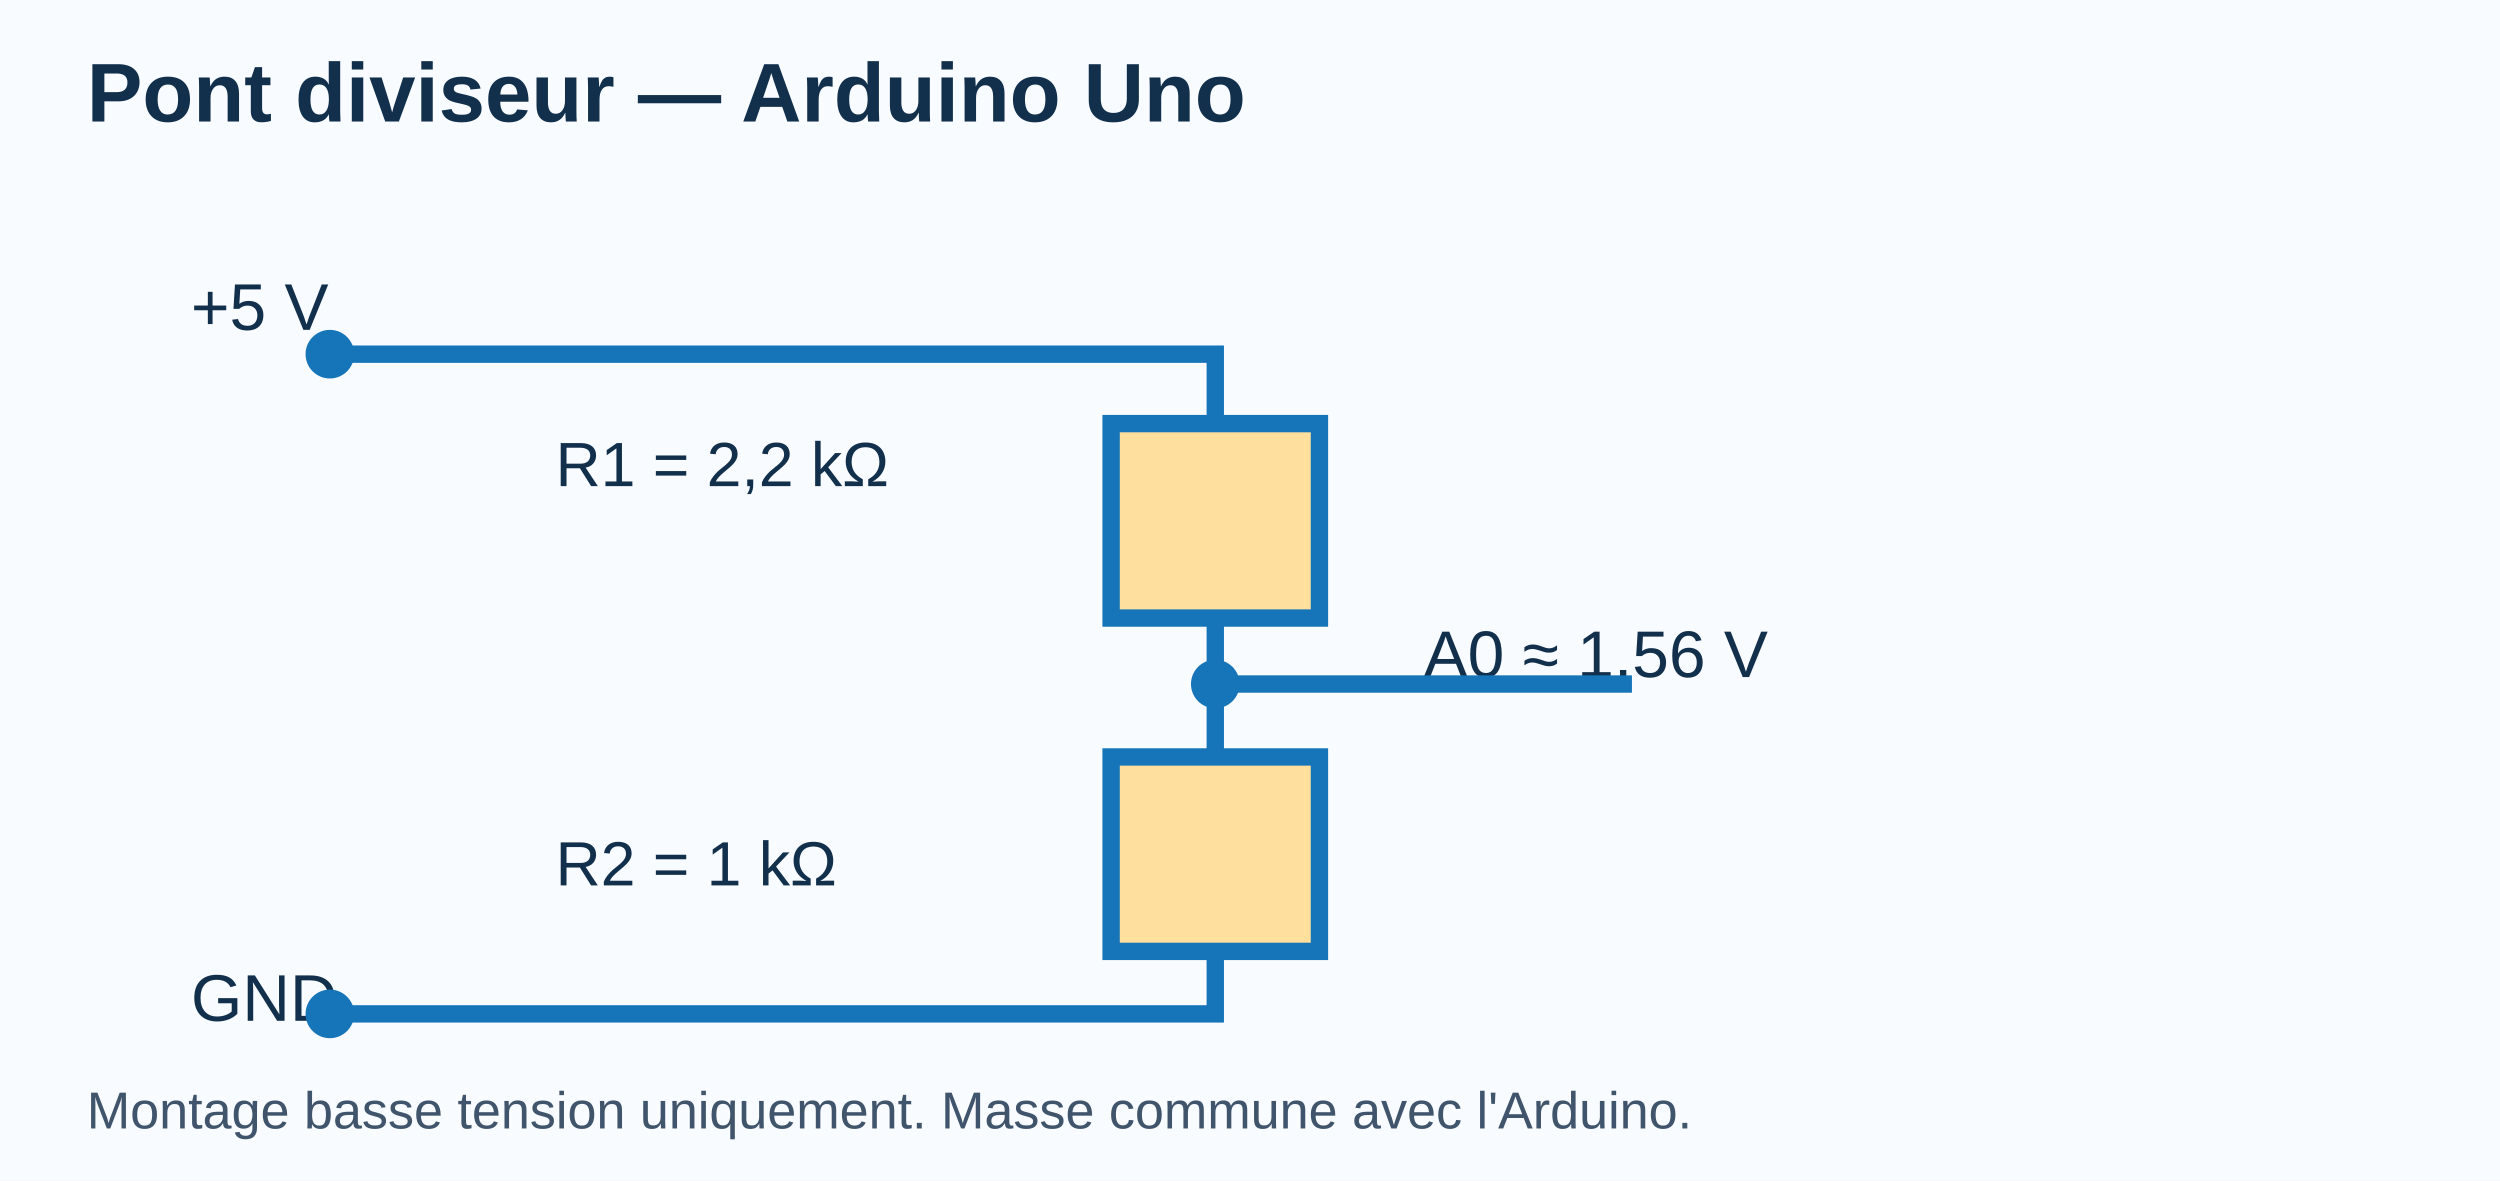
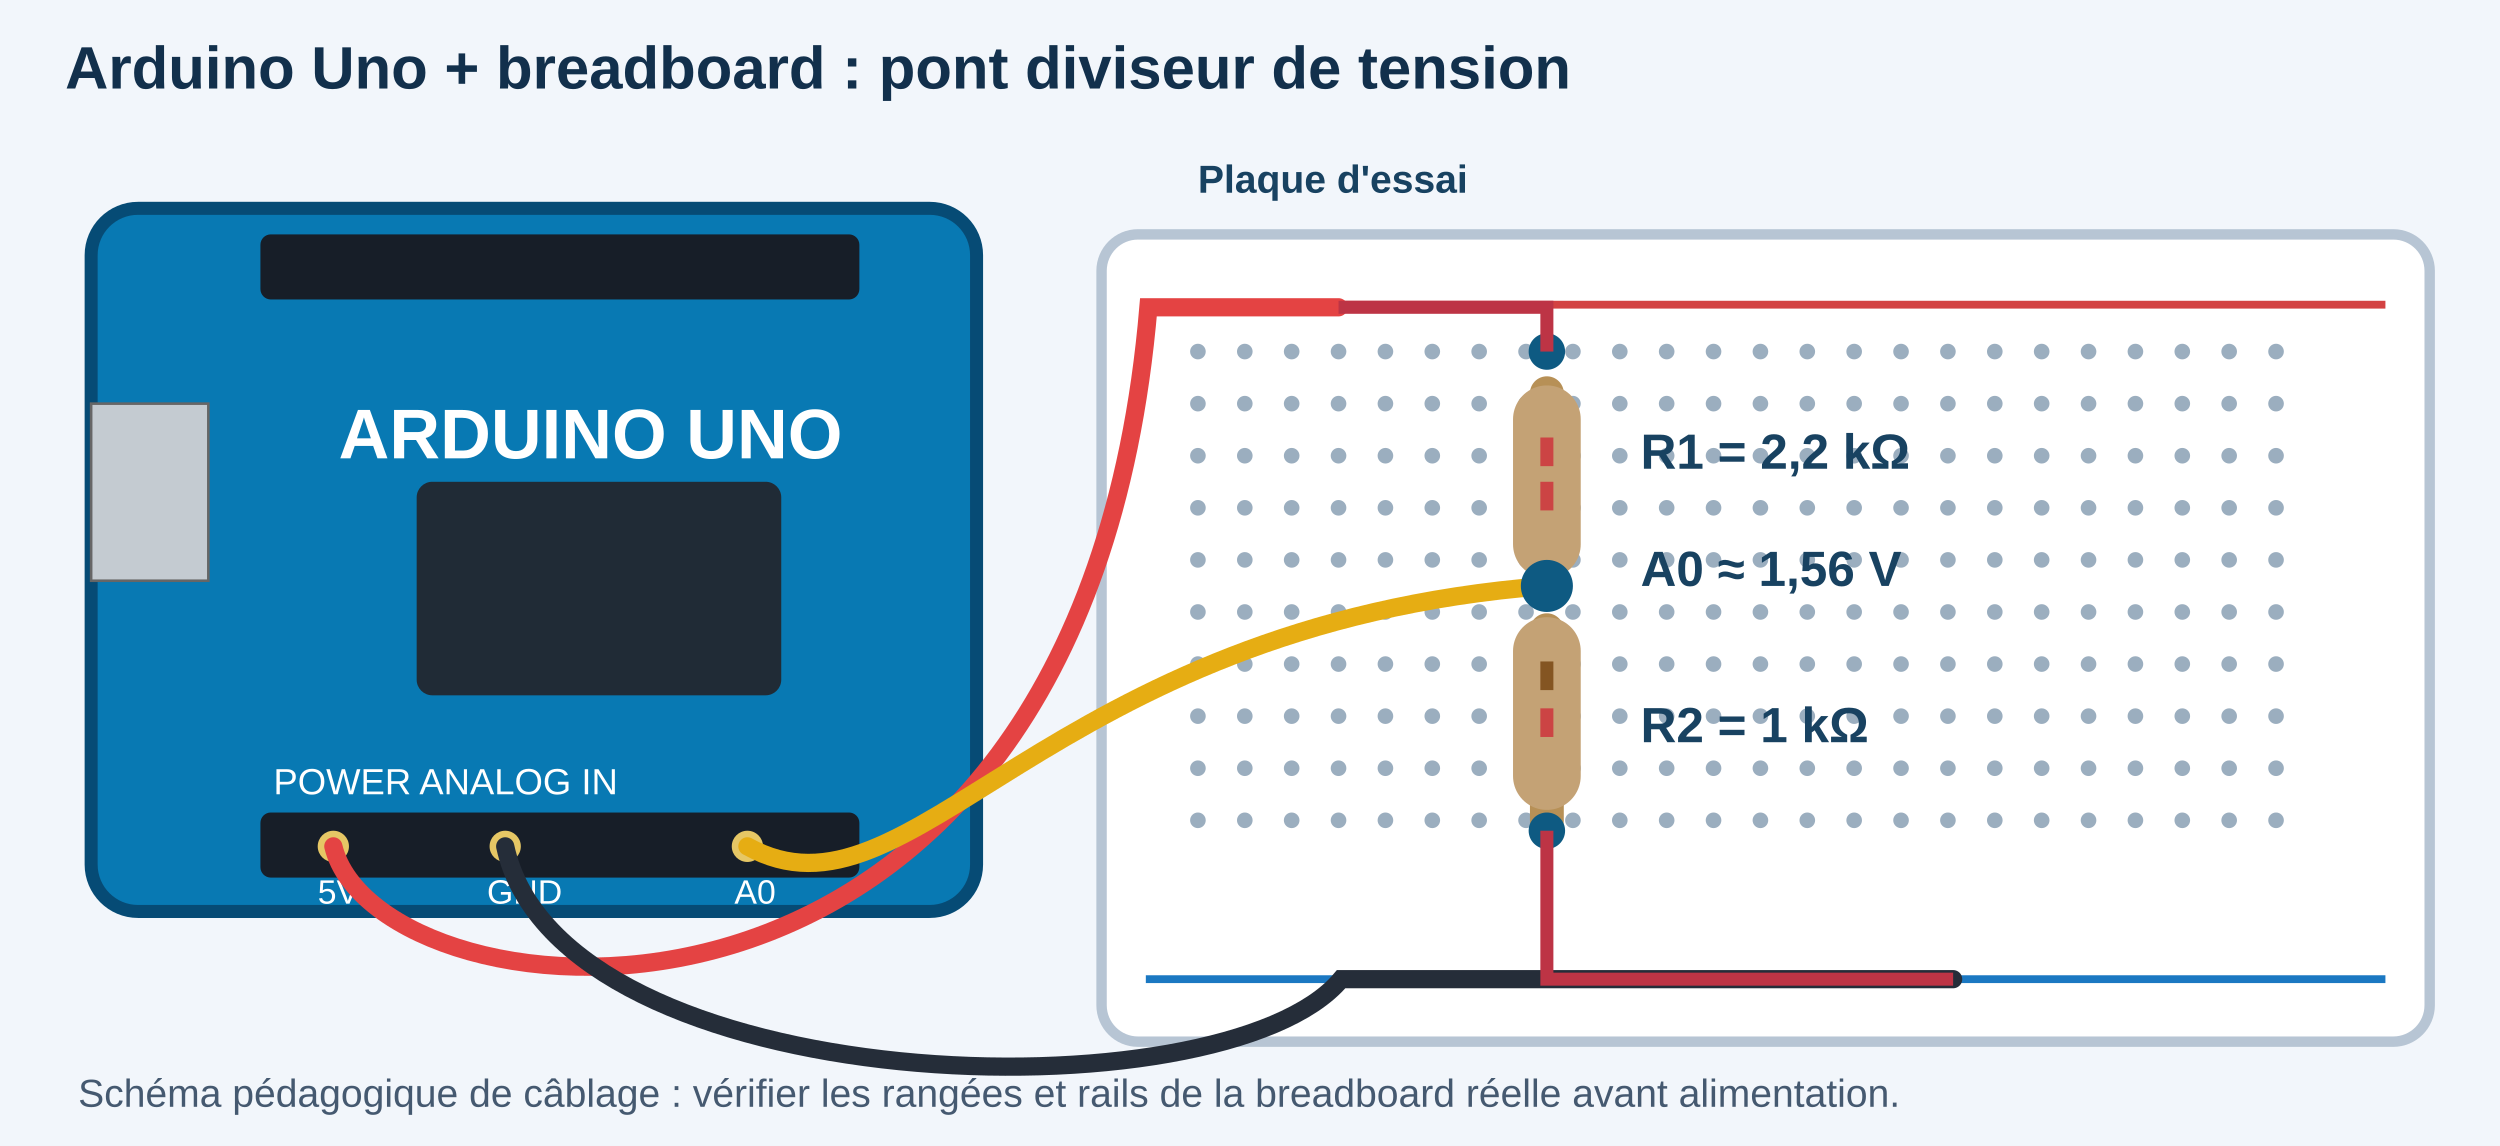
- <svg xmlns="http://www.w3.org/2000/svg" viewBox="0 0 720 340" role="img" aria-label="Pont diviseur de tension">
-   <rect width="720" height="340" fill="#f8fbff" />
-   <g font-family="Arial,sans-serif" fill="#12304c">
-     <text x="25" y="35" font-size="24" font-weight="bold">Pont diviseur — Arduino Uno</text>
-     <text x="55" y="95" font-size="19">+5 V</text>
-     <text x="55" y="294" font-size="19">GND</text>
-     <text x="410" y="195" font-size="19">A0 ≈ 1,56 V</text>
-     <text x="160" y="140" font-size="18">R1 = 2,2 kΩ</text>
-     <text x="160" y="255" font-size="18">R2 = 1 kΩ</text>
-   </g>
-   <g stroke="#1674b8" stroke-width="5" fill="none">
-     <path d="M95 102 H350 V122 M350 178 V197 H470 M350 197 V218 M350 274 V292 H95" />
-     <path d="M320 122 H380 V178 H320 Z M320 218 H380 V274 H320 Z" fill="#ffdf9e" />
-   </g>
-   <g fill="#1674b8">
-     <circle cx="350" cy="197" r="7" />
-     <circle cx="95" cy="102" r="7" />
-     <circle cx="95" cy="292" r="7" />
-   </g>
-   <text x="25" y="325" font-family="Arial,sans-serif" font-size="15" fill="#40546b">Montage basse tension uniquement. Masse commune avec l'Arduino.</text>
+ <svg xmlns="http://www.w3.org/2000/svg" viewBox="0 0 960 440">
+   <rect width="960" height="440" fill="#f2f6fb" />
+   <text x="25" y="34" font-family="Arial" font-size="23" fill="#12304c" font-weight="bold">Arduino Uno + breadboard : pont diviseur de tension</text>
+   <g transform="translate(35 80)">
+     <rect width="340" height="270" rx="18" fill="#0879b3" stroke="#064b75" stroke-width="5" />
+     <rect x="0" y="75" width="45" height="68" fill="#c4cbd1" stroke="#666" />
+     <rect x="125" y="105" width="140" height="82" rx="6" fill="#202b36" />
+     <rect x="65" y="10" width="230" height="25" rx="4" fill="#171e28" />
+     <rect x="65" y="232" width="230" height="25" rx="4" fill="#171e28" />
+     <g font-family="Arial" fill="white">
+       <text x="95" y="96" font-size="27" font-weight="bold">ARDUINO UNO</text>
+       <text x="70" y="225" font-size="14">POWER     ANALOG IN</text>
+       <text x="87" y="267" font-size="13">5V</text>
+       <text x="152" y="267" font-size="13">GND</text>
+       <text x="247" y="267" font-size="13">A0</text>
+     </g>
+     <circle cx="93" cy="245" r="6" fill="#e6c765" />
+     <circle cx="159" cy="245" r="6" fill="#e6c765" />
+     <circle cx="252" cy="245" r="6" fill="#e6c765" />
+   </g>
+   <rect x="423" y="90" width="510" height="310" rx="14" fill="white" stroke="#b7c5d4" stroke-width="4" />
+   <path d="M440 117 H916" stroke="#d34242" stroke-width="3" />
+   <path d="M440 376 H916" stroke="#1b78c2" stroke-width="3" />
+   <circle cx="460" cy="135" r="3" fill="#9baebf" />
+   <circle cx="460" cy="155" r="3" fill="#9baebf" />
+   <circle cx="460" cy="175" r="3" fill="#9baebf" />
+   <circle cx="460" cy="195" r="3" fill="#9baebf" />
+   <circle cx="460" cy="215" r="3" fill="#9baebf" />
+   <circle cx="460" cy="235" r="3" fill="#9baebf" />
+   <circle cx="460" cy="255" r="3" fill="#9baebf" />
+   <circle cx="460" cy="275" r="3" fill="#9baebf" />
+   <circle cx="460" cy="295" r="3" fill="#9baebf" />
+   <circle cx="460" cy="315" r="3" fill="#9baebf" />
+   <circle cx="478" cy="135" r="3" fill="#9baebf" />
+   <circle cx="478" cy="155" r="3" fill="#9baebf" />
+   <circle cx="478" cy="175" r="3" fill="#9baebf" />
+   <circle cx="478" cy="195" r="3" fill="#9baebf" />
+   <circle cx="478" cy="215" r="3" fill="#9baebf" />
+   <circle cx="478" cy="235" r="3" fill="#9baebf" />
+   <circle cx="478" cy="255" r="3" fill="#9baebf" />
+   <circle cx="478" cy="275" r="3" fill="#9baebf" />
+   <circle cx="478" cy="295" r="3" fill="#9baebf" />
+   <circle cx="478" cy="315" r="3" fill="#9baebf" />
+   <circle cx="496" cy="135" r="3" fill="#9baebf" />
+   <circle cx="496" cy="155" r="3" fill="#9baebf" />
+   <circle cx="496" cy="175" r="3" fill="#9baebf" />
+   <circle cx="496" cy="195" r="3" fill="#9baebf" />
+   <circle cx="496" cy="215" r="3" fill="#9baebf" />
+   <circle cx="496" cy="235" r="3" fill="#9baebf" />
+   <circle cx="496" cy="255" r="3" fill="#9baebf" />
+   <circle cx="496" cy="275" r="3" fill="#9baebf" />
+   <circle cx="496" cy="295" r="3" fill="#9baebf" />
+   <circle cx="496" cy="315" r="3" fill="#9baebf" />
+   <circle cx="514" cy="135" r="3" fill="#9baebf" />
+   <circle cx="514" cy="155" r="3" fill="#9baebf" />
+   <circle cx="514" cy="175" r="3" fill="#9baebf" />
+   <circle cx="514" cy="195" r="3" fill="#9baebf" />
+   <circle cx="514" cy="215" r="3" fill="#9baebf" />
+   <circle cx="514" cy="235" r="3" fill="#9baebf" />
+   <circle cx="514" cy="255" r="3" fill="#9baebf" />
+   <circle cx="514" cy="275" r="3" fill="#9baebf" />
+   <circle cx="514" cy="295" r="3" fill="#9baebf" />
+   <circle cx="514" cy="315" r="3" fill="#9baebf" />
+   <circle cx="532" cy="135" r="3" fill="#9baebf" />
+   <circle cx="532" cy="155" r="3" fill="#9baebf" />
+   <circle cx="532" cy="175" r="3" fill="#9baebf" />
+   <circle cx="532" cy="195" r="3" fill="#9baebf" />
+   <circle cx="532" cy="215" r="3" fill="#9baebf" />
+   <circle cx="532" cy="235" r="3" fill="#9baebf" />
+   <circle cx="532" cy="255" r="3" fill="#9baebf" />
+   <circle cx="532" cy="275" r="3" fill="#9baebf" />
+   <circle cx="532" cy="295" r="3" fill="#9baebf" />
+   <circle cx="532" cy="315" r="3" fill="#9baebf" />
+   <circle cx="550" cy="135" r="3" fill="#9baebf" />
+   <circle cx="550" cy="155" r="3" fill="#9baebf" />
+   <circle cx="550" cy="175" r="3" fill="#9baebf" />
+   <circle cx="550" cy="195" r="3" fill="#9baebf" />
+   <circle cx="550" cy="215" r="3" fill="#9baebf" />
+   <circle cx="550" cy="235" r="3" fill="#9baebf" />
+   <circle cx="550" cy="255" r="3" fill="#9baebf" />
+   <circle cx="550" cy="275" r="3" fill="#9baebf" />
+   <circle cx="550" cy="295" r="3" fill="#9baebf" />
+   <circle cx="550" cy="315" r="3" fill="#9baebf" />
+   <circle cx="568" cy="135" r="3" fill="#9baebf" />
+   <circle cx="568" cy="155" r="3" fill="#9baebf" />
+   <circle cx="568" cy="175" r="3" fill="#9baebf" />
+   <circle cx="568" cy="195" r="3" fill="#9baebf" />
+   <circle cx="568" cy="215" r="3" fill="#9baebf" />
+   <circle cx="568" cy="235" r="3" fill="#9baebf" />
+   <circle cx="568" cy="255" r="3" fill="#9baebf" />
+   <circle cx="568" cy="275" r="3" fill="#9baebf" />
+   <circle cx="568" cy="295" r="3" fill="#9baebf" />
+   <circle cx="568" cy="315" r="3" fill="#9baebf" />
+   <circle cx="586" cy="135" r="3" fill="#9baebf" />
+   <circle cx="586" cy="155" r="3" fill="#9baebf" />
+   <circle cx="586" cy="175" r="3" fill="#9baebf" />
+   <circle cx="586" cy="195" r="3" fill="#9baebf" />
+   <circle cx="586" cy="215" r="3" fill="#9baebf" />
+   <circle cx="586" cy="235" r="3" fill="#9baebf" />
+   <circle cx="586" cy="255" r="3" fill="#9baebf" />
+   <circle cx="586" cy="275" r="3" fill="#9baebf" />
+   <circle cx="586" cy="295" r="3" fill="#9baebf" />
+   <circle cx="586" cy="315" r="3" fill="#9baebf" />
+   <circle cx="604" cy="135" r="3" fill="#9baebf" />
+   <circle cx="604" cy="155" r="3" fill="#9baebf" />
+   <circle cx="604" cy="175" r="3" fill="#9baebf" />
+   <circle cx="604" cy="195" r="3" fill="#9baebf" />
+   <circle cx="604" cy="215" r="3" fill="#9baebf" />
+   <circle cx="604" cy="235" r="3" fill="#9baebf" />
+   <circle cx="604" cy="255" r="3" fill="#9baebf" />
+   <circle cx="604" cy="275" r="3" fill="#9baebf" />
+   <circle cx="604" cy="295" r="3" fill="#9baebf" />
+   <circle cx="604" cy="315" r="3" fill="#9baebf" />
+   <circle cx="622" cy="135" r="3" fill="#9baebf" />
+   <circle cx="622" cy="155" r="3" fill="#9baebf" />
+   <circle cx="622" cy="175" r="3" fill="#9baebf" />
+   <circle cx="622" cy="195" r="3" fill="#9baebf" />
+   <circle cx="622" cy="215" r="3" fill="#9baebf" />
+   <circle cx="622" cy="235" r="3" fill="#9baebf" />
+   <circle cx="622" cy="255" r="3" fill="#9baebf" />
+   <circle cx="622" cy="275" r="3" fill="#9baebf" />
+   <circle cx="622" cy="295" r="3" fill="#9baebf" />
+   <circle cx="622" cy="315" r="3" fill="#9baebf" />
+   <circle cx="640" cy="135" r="3" fill="#9baebf" />
+   <circle cx="640" cy="155" r="3" fill="#9baebf" />
+   <circle cx="640" cy="175" r="3" fill="#9baebf" />
+   <circle cx="640" cy="195" r="3" fill="#9baebf" />
+   <circle cx="640" cy="215" r="3" fill="#9baebf" />
+   <circle cx="640" cy="235" r="3" fill="#9baebf" />
+   <circle cx="640" cy="255" r="3" fill="#9baebf" />
+   <circle cx="640" cy="275" r="3" fill="#9baebf" />
+   <circle cx="640" cy="295" r="3" fill="#9baebf" />
+   <circle cx="640" cy="315" r="3" fill="#9baebf" />
+   <circle cx="658" cy="135" r="3" fill="#9baebf" />
+   <circle cx="658" cy="155" r="3" fill="#9baebf" />
+   <circle cx="658" cy="175" r="3" fill="#9baebf" />
+   <circle cx="658" cy="195" r="3" fill="#9baebf" />
+   <circle cx="658" cy="215" r="3" fill="#9baebf" />
+   <circle cx="658" cy="235" r="3" fill="#9baebf" />
+   <circle cx="658" cy="255" r="3" fill="#9baebf" />
+   <circle cx="658" cy="275" r="3" fill="#9baebf" />
+   <circle cx="658" cy="295" r="3" fill="#9baebf" />
+   <circle cx="658" cy="315" r="3" fill="#9baebf" />
+   <circle cx="676" cy="135" r="3" fill="#9baebf" />
+   <circle cx="676" cy="155" r="3" fill="#9baebf" />
+   <circle cx="676" cy="175" r="3" fill="#9baebf" />
+   <circle cx="676" cy="195" r="3" fill="#9baebf" />
+   <circle cx="676" cy="215" r="3" fill="#9baebf" />
+   <circle cx="676" cy="235" r="3" fill="#9baebf" />
+   <circle cx="676" cy="255" r="3" fill="#9baebf" />
+   <circle cx="676" cy="275" r="3" fill="#9baebf" />
+   <circle cx="676" cy="295" r="3" fill="#9baebf" />
+   <circle cx="676" cy="315" r="3" fill="#9baebf" />
+   <circle cx="694" cy="135" r="3" fill="#9baebf" />
+   <circle cx="694" cy="155" r="3" fill="#9baebf" />
+   <circle cx="694" cy="175" r="3" fill="#9baebf" />
+   <circle cx="694" cy="195" r="3" fill="#9baebf" />
+   <circle cx="694" cy="215" r="3" fill="#9baebf" />
+   <circle cx="694" cy="235" r="3" fill="#9baebf" />
+   <circle cx="694" cy="255" r="3" fill="#9baebf" />
+   <circle cx="694" cy="275" r="3" fill="#9baebf" />
+   <circle cx="694" cy="295" r="3" fill="#9baebf" />
+   <circle cx="694" cy="315" r="3" fill="#9baebf" />
+   <circle cx="712" cy="135" r="3" fill="#9baebf" />
+   <circle cx="712" cy="155" r="3" fill="#9baebf" />
+   <circle cx="712" cy="175" r="3" fill="#9baebf" />
+   <circle cx="712" cy="195" r="3" fill="#9baebf" />
+   <circle cx="712" cy="215" r="3" fill="#9baebf" />
+   <circle cx="712" cy="235" r="3" fill="#9baebf" />
+   <circle cx="712" cy="255" r="3" fill="#9baebf" />
+   <circle cx="712" cy="275" r="3" fill="#9baebf" />
+   <circle cx="712" cy="295" r="3" fill="#9baebf" />
+   <circle cx="712" cy="315" r="3" fill="#9baebf" />
+   <circle cx="730" cy="135" r="3" fill="#9baebf" />
+   <circle cx="730" cy="155" r="3" fill="#9baebf" />
+   <circle cx="730" cy="175" r="3" fill="#9baebf" />
+   <circle cx="730" cy="195" r="3" fill="#9baebf" />
+   <circle cx="730" cy="215" r="3" fill="#9baebf" />
+   <circle cx="730" cy="235" r="3" fill="#9baebf" />
+   <circle cx="730" cy="255" r="3" fill="#9baebf" />
+   <circle cx="730" cy="275" r="3" fill="#9baebf" />
+   <circle cx="730" cy="295" r="3" fill="#9baebf" />
+   <circle cx="730" cy="315" r="3" fill="#9baebf" />
+   <circle cx="748" cy="135" r="3" fill="#9baebf" />
+   <circle cx="748" cy="155" r="3" fill="#9baebf" />
+   <circle cx="748" cy="175" r="3" fill="#9baebf" />
+   <circle cx="748" cy="195" r="3" fill="#9baebf" />
+   <circle cx="748" cy="215" r="3" fill="#9baebf" />
+   <circle cx="748" cy="235" r="3" fill="#9baebf" />
+   <circle cx="748" cy="255" r="3" fill="#9baebf" />
+   <circle cx="748" cy="275" r="3" fill="#9baebf" />
+   <circle cx="748" cy="295" r="3" fill="#9baebf" />
+   <circle cx="748" cy="315" r="3" fill="#9baebf" />
+   <circle cx="766" cy="135" r="3" fill="#9baebf" />
+   <circle cx="766" cy="155" r="3" fill="#9baebf" />
+   <circle cx="766" cy="175" r="3" fill="#9baebf" />
+   <circle cx="766" cy="195" r="3" fill="#9baebf" />
+   <circle cx="766" cy="215" r="3" fill="#9baebf" />
+   <circle cx="766" cy="235" r="3" fill="#9baebf" />
+   <circle cx="766" cy="255" r="3" fill="#9baebf" />
+   <circle cx="766" cy="275" r="3" fill="#9baebf" />
+   <circle cx="766" cy="295" r="3" fill="#9baebf" />
+   <circle cx="766" cy="315" r="3" fill="#9baebf" />
+   <circle cx="784" cy="135" r="3" fill="#9baebf" />
+   <circle cx="784" cy="155" r="3" fill="#9baebf" />
+   <circle cx="784" cy="175" r="3" fill="#9baebf" />
+   <circle cx="784" cy="195" r="3" fill="#9baebf" />
+   <circle cx="784" cy="215" r="3" fill="#9baebf" />
+   <circle cx="784" cy="235" r="3" fill="#9baebf" />
+   <circle cx="784" cy="255" r="3" fill="#9baebf" />
+   <circle cx="784" cy="275" r="3" fill="#9baebf" />
+   <circle cx="784" cy="295" r="3" fill="#9baebf" />
+   <circle cx="784" cy="315" r="3" fill="#9baebf" />
+   <circle cx="802" cy="135" r="3" fill="#9baebf" />
+   <circle cx="802" cy="155" r="3" fill="#9baebf" />
+   <circle cx="802" cy="175" r="3" fill="#9baebf" />
+   <circle cx="802" cy="195" r="3" fill="#9baebf" />
+   <circle cx="802" cy="215" r="3" fill="#9baebf" />
+   <circle cx="802" cy="235" r="3" fill="#9baebf" />
+   <circle cx="802" cy="255" r="3" fill="#9baebf" />
+   <circle cx="802" cy="275" r="3" fill="#9baebf" />
+   <circle cx="802" cy="295" r="3" fill="#9baebf" />
+   <circle cx="802" cy="315" r="3" fill="#9baebf" />
+   <circle cx="820" cy="135" r="3" fill="#9baebf" />
+   <circle cx="820" cy="155" r="3" fill="#9baebf" />
+   <circle cx="820" cy="175" r="3" fill="#9baebf" />
+   <circle cx="820" cy="195" r="3" fill="#9baebf" />
+   <circle cx="820" cy="215" r="3" fill="#9baebf" />
+   <circle cx="820" cy="235" r="3" fill="#9baebf" />
+   <circle cx="820" cy="255" r="3" fill="#9baebf" />
+   <circle cx="820" cy="275" r="3" fill="#9baebf" />
+   <circle cx="820" cy="295" r="3" fill="#9baebf" />
+   <circle cx="820" cy="315" r="3" fill="#9baebf" />
+   <circle cx="838" cy="135" r="3" fill="#9baebf" />
+   <circle cx="838" cy="155" r="3" fill="#9baebf" />
+   <circle cx="838" cy="175" r="3" fill="#9baebf" />
+   <circle cx="838" cy="195" r="3" fill="#9baebf" />
+   <circle cx="838" cy="215" r="3" fill="#9baebf" />
+   <circle cx="838" cy="235" r="3" fill="#9baebf" />
+   <circle cx="838" cy="255" r="3" fill="#9baebf" />
+   <circle cx="838" cy="275" r="3" fill="#9baebf" />
+   <circle cx="838" cy="295" r="3" fill="#9baebf" />
+   <circle cx="838" cy="315" r="3" fill="#9baebf" />
+   <circle cx="856" cy="135" r="3" fill="#9baebf" />
+   <circle cx="856" cy="155" r="3" fill="#9baebf" />
+   <circle cx="856" cy="175" r="3" fill="#9baebf" />
+   <circle cx="856" cy="195" r="3" fill="#9baebf" />
+   <circle cx="856" cy="215" r="3" fill="#9baebf" />
+   <circle cx="856" cy="235" r="3" fill="#9baebf" />
+   <circle cx="856" cy="255" r="3" fill="#9baebf" />
+   <circle cx="856" cy="275" r="3" fill="#9baebf" />
+   <circle cx="856" cy="295" r="3" fill="#9baebf" />
+   <circle cx="856" cy="315" r="3" fill="#9baebf" />
+   <circle cx="874" cy="135" r="3" fill="#9baebf" />
+   <circle cx="874" cy="155" r="3" fill="#9baebf" />
+   <circle cx="874" cy="175" r="3" fill="#9baebf" />
+   <circle cx="874" cy="195" r="3" fill="#9baebf" />
+   <circle cx="874" cy="215" r="3" fill="#9baebf" />
+   <circle cx="874" cy="235" r="3" fill="#9baebf" />
+   <circle cx="874" cy="255" r="3" fill="#9baebf" />
+   <circle cx="874" cy="275" r="3" fill="#9baebf" />
+   <circle cx="874" cy="295" r="3" fill="#9baebf" />
+   <circle cx="874" cy="315" r="3" fill="#9baebf" />
+   <g stroke-width="7" fill="none" stroke-linecap="round">
+     <path d="M128 325 C145 395 415 425 441 118 H514" stroke="#e44343" />
+     <path d="M194 325 C215 423 470 430 515 376 H750" stroke="#252d39" />
+     <path d="M287 325 C350 360 400 240 594 225" stroke="#e6ad13" />
+   </g>
+   <g stroke="#b79056" stroke-width="13" stroke-linecap="round">
+     <path d="M594 151 V218 M594 242 V315" />
+   </g>
+   <g stroke="#c4a275" stroke-width="26" stroke-linecap="round">
+     <path d="M594 161 V209 M594 250 V298" />
+   </g>
+   <g stroke-width="5">
+     <path d="M594 168 V179" stroke="#c44" />
+     <path d="M594 185 V196" stroke="#c44" />
+     <path d="M594 254 V265" stroke="#845522" />
+     <path d="M594 272 V283" stroke="#c44" />
+   </g>
+   <g fill="#184261" font-family="Arial" font-size="19" font-weight="bold">
+     <text x="630" y="180">R1 = 2,2 kΩ</text>
+     <text x="630" y="285">R2 = 1 kΩ</text>
+     <text x="630" y="225">A0 ≈ 1,56 V</text>
+     <text x="460" y="74" font-size="15">Plaque d'essai</text>
+   </g>
+   <g fill="#0e5a82">
+     <circle cx="594" cy="225" r="10" />
+     <circle cx="594" cy="135" r="7" />
+     <circle cx="594" cy="319" r="7" />
+   </g>
+   <path d="M514 118 H594 V135 M594 319 V376 H750" stroke="#bd3445" stroke-width="5" fill="none" />
+   <text x="30" y="425" font-family="Arial" font-size="15" fill="#455970">Schéma pédagogique de câblage : vérifier les rangées et rails de la breadboard réelle avant alimentation.</text>
</svg>
